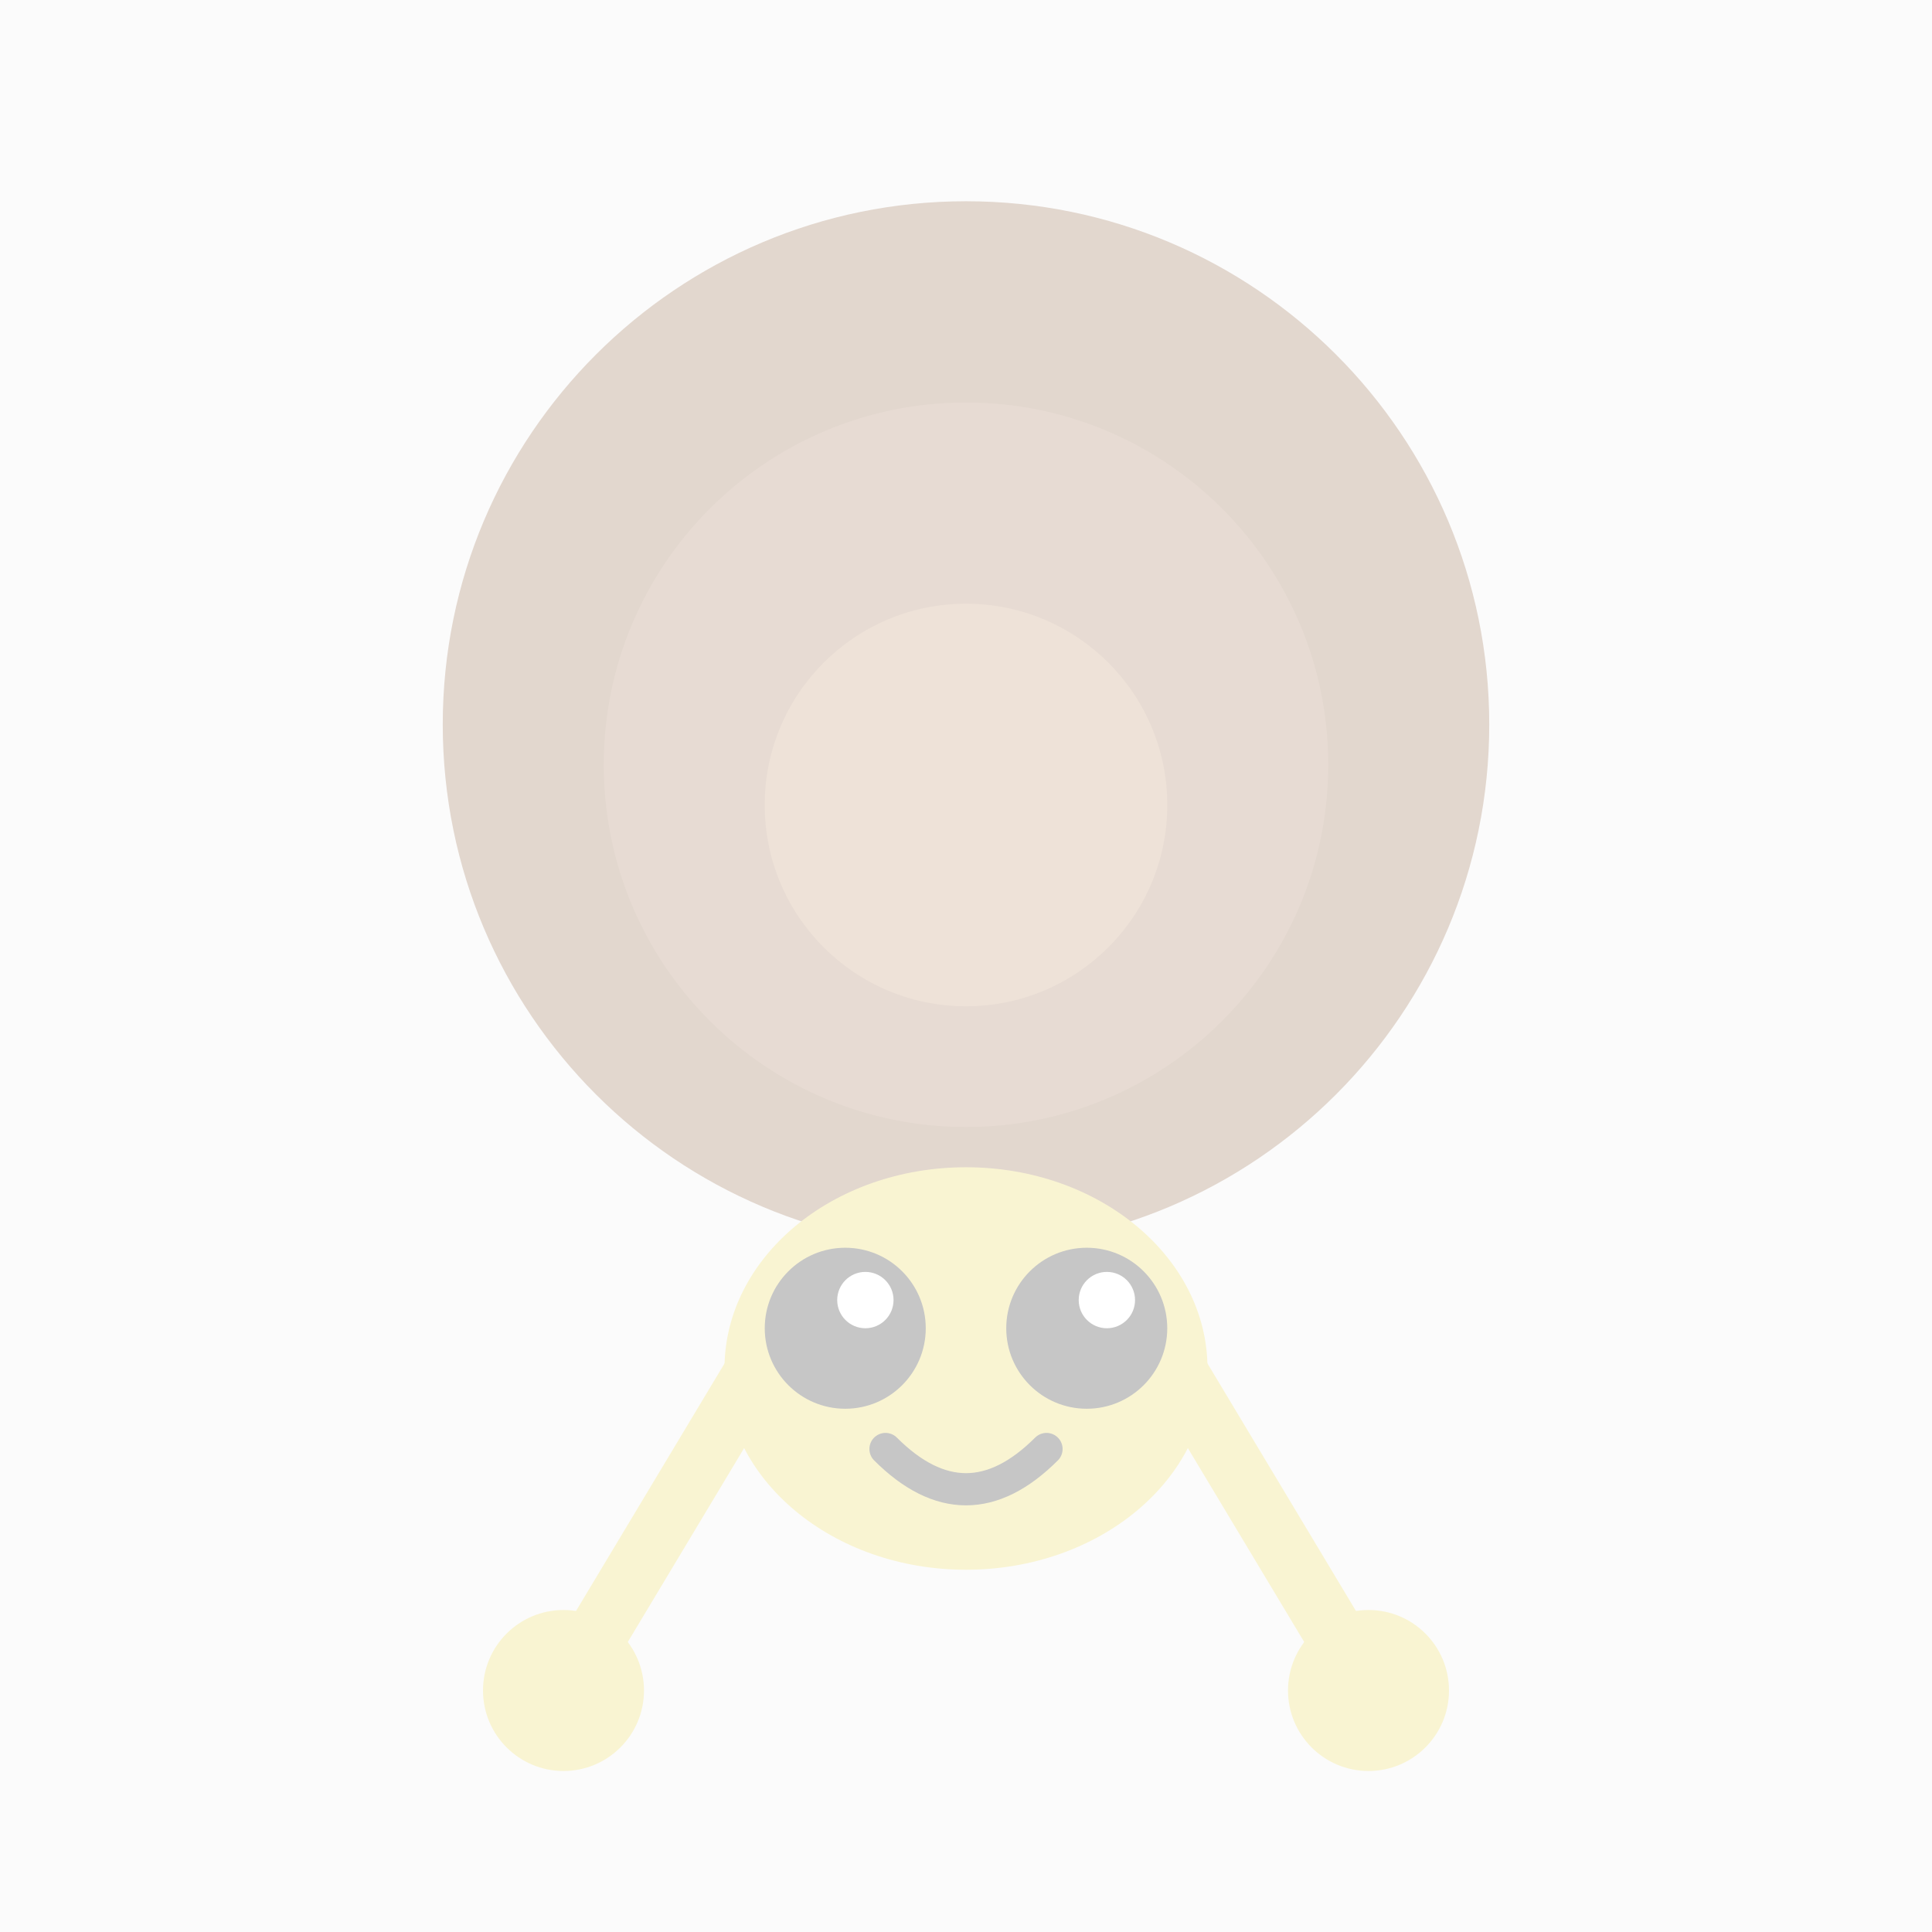
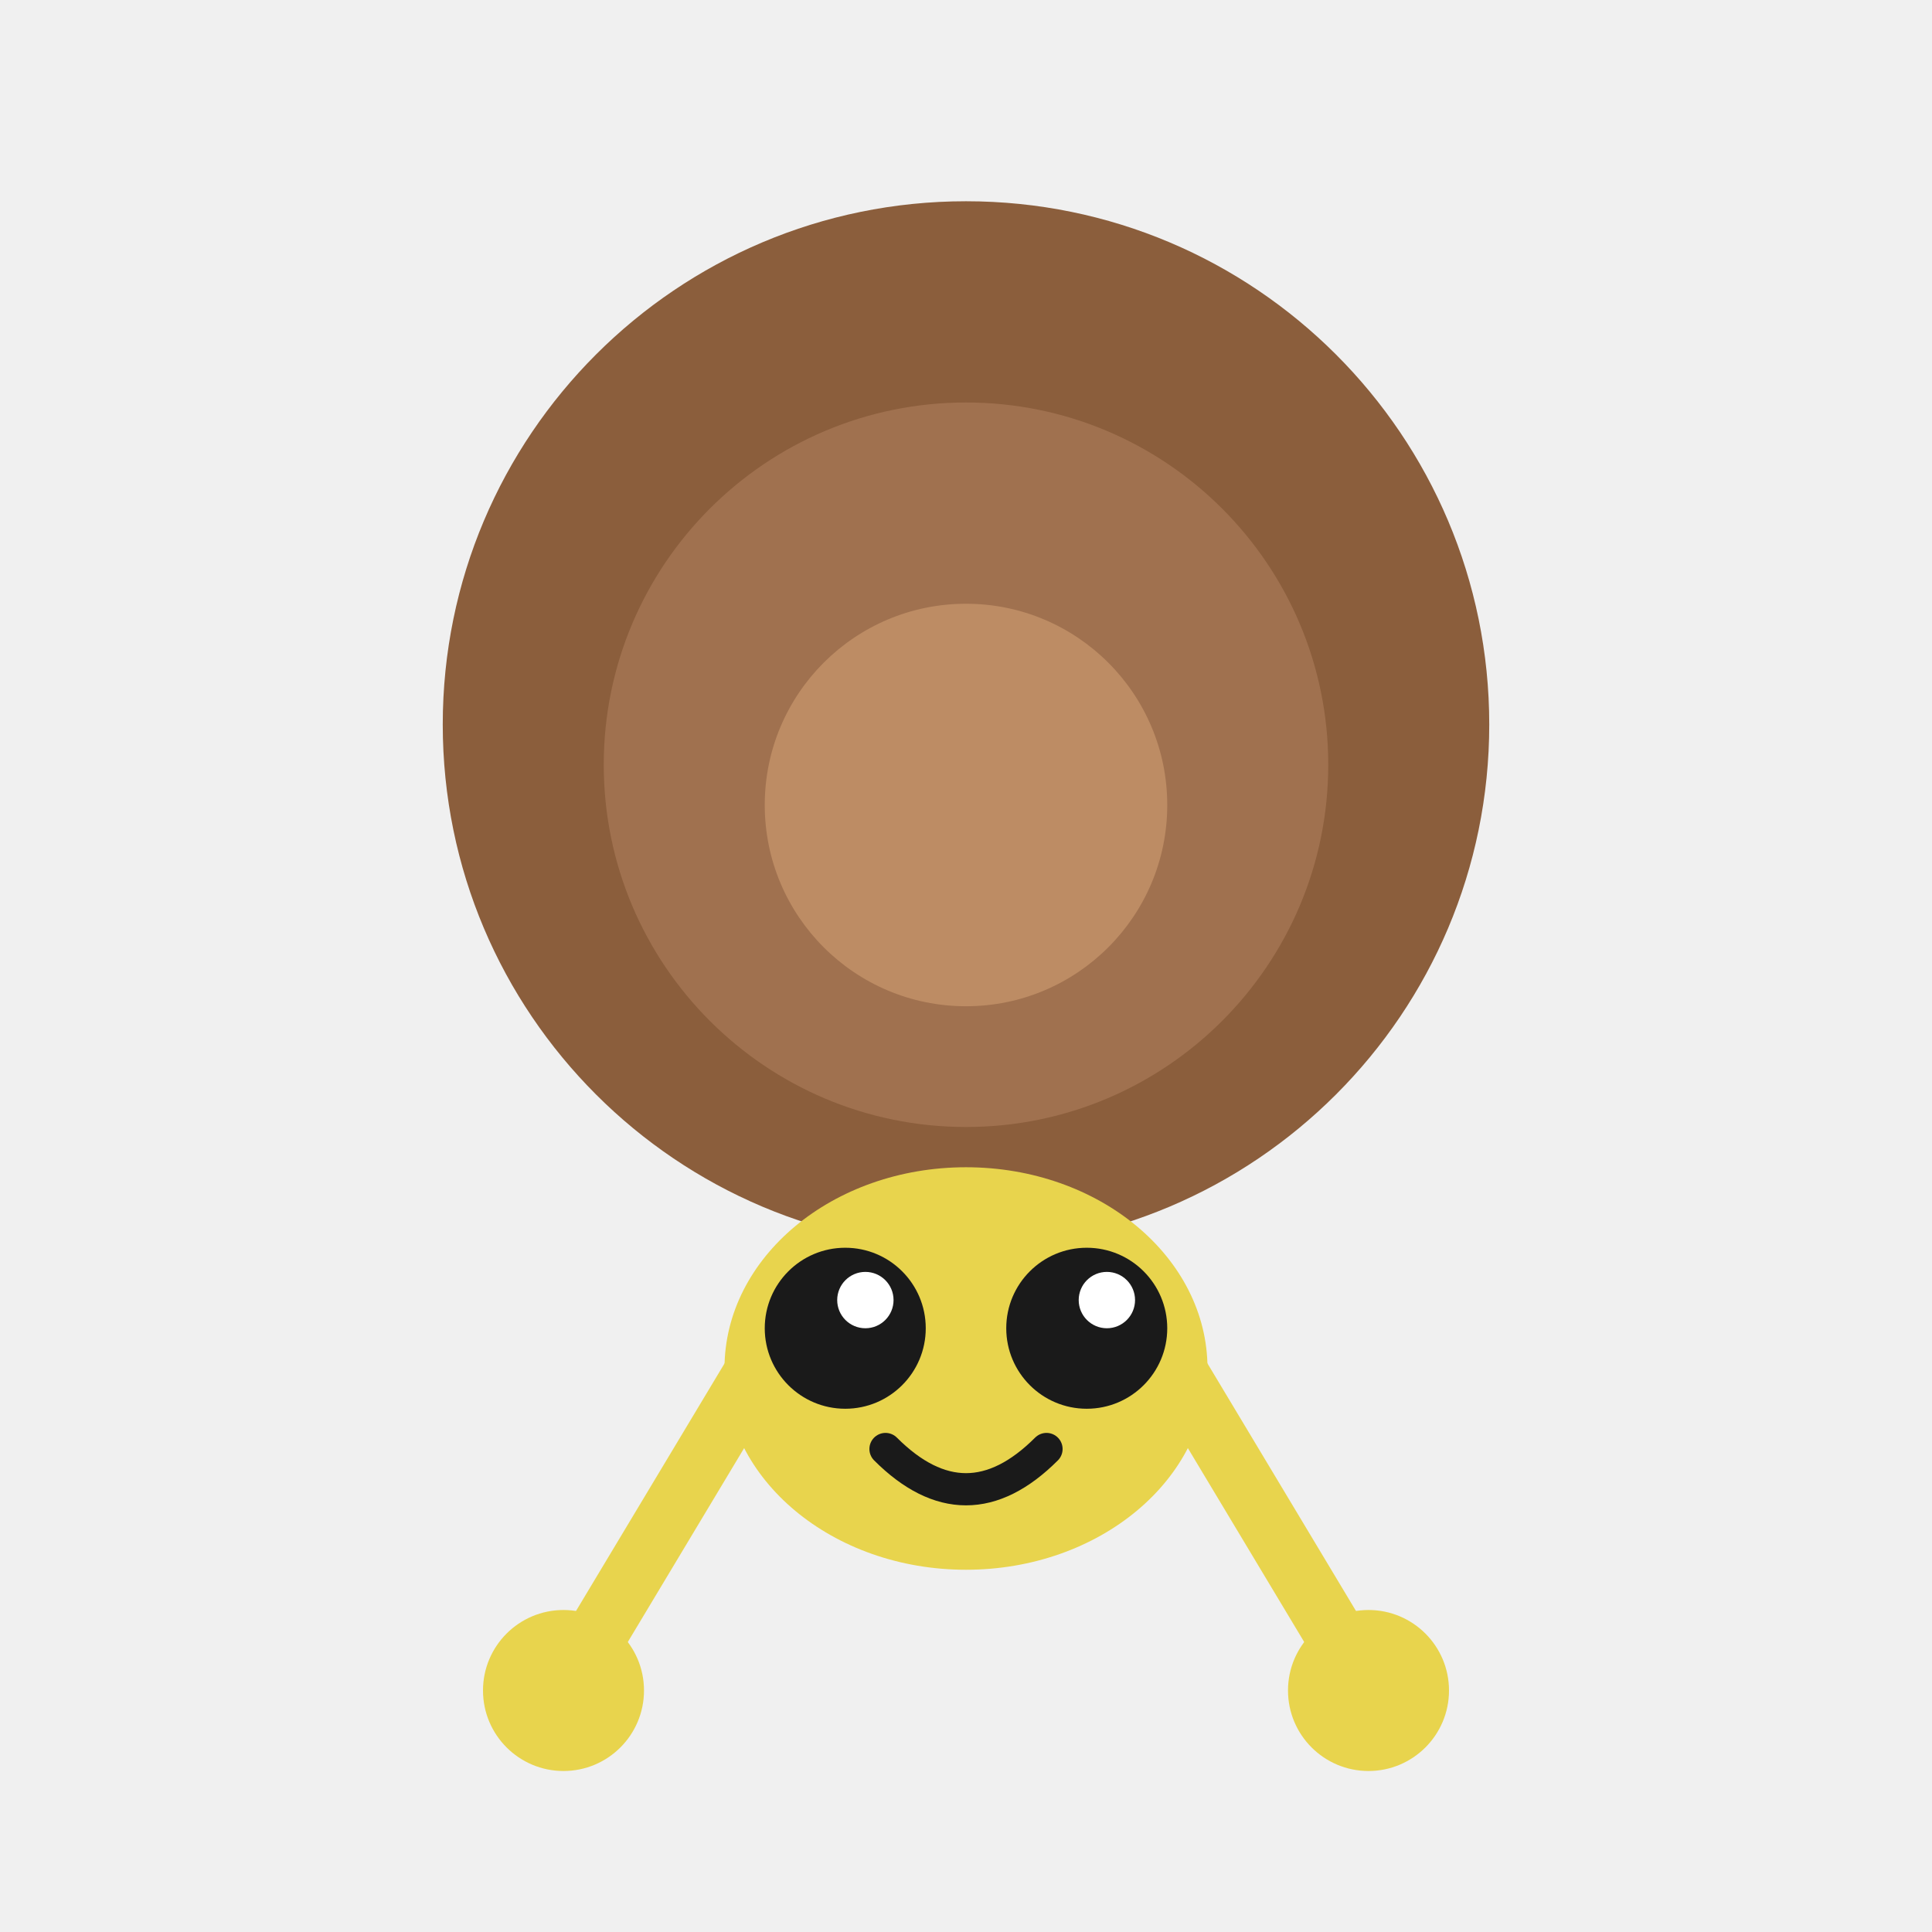
<svg xmlns="http://www.w3.org/2000/svg" viewBox="0 0 48 48" width="48" height="48">
  <ellipse cx="24" cy="8" rx="3" ry="1.5" fill="#E8D44D" opacity="0.30" />
  <circle cx="24" cy="18" r="13" fill="#8B5E3C" />
  <circle cx="24" cy="19" r="9" fill="#A0714F" />
  <circle cx="24" cy="20" r="5" fill="#BD8C64" />
  <ellipse cx="24" cy="34.0" rx="6.0" ry="5.0" fill="#E8D44D" />
  <line x1="20.0" y1="32.0" x2="14.0" y2="42.0" stroke="#E8D44D" stroke-width="1.5" stroke-linecap="round" />
  <circle cx="14.0" cy="42.0" r="2" fill="#E8D44D" />
  <line x1="28.0" y1="32.0" x2="34.0" y2="42.0" stroke="#E8D44D" stroke-width="1.5" stroke-linecap="round" />
  <circle cx="34.0" cy="42.0" r="2" fill="#E8D44D" />
  <circle cx="21.0" cy="33.0" r="2" fill="#1a1a1a" />
  <circle cx="27.0" cy="33.0" r="2" fill="#1a1a1a" />
  <circle cx="21.5" cy="32.3" r="0.7" fill="white" opacity="1.00" />
  <circle cx="27.5" cy="32.3" r="0.7" fill="white" opacity="1.00" />
  <path d="M22 36.0 Q24 38.0 26 36.0" stroke="#1a1a1a" stroke-width="0.8" fill="none" stroke-linecap="round" opacity="1.00" />
-   <rect width="48" height="48" fill="white" opacity="0.75" />
</svg>
